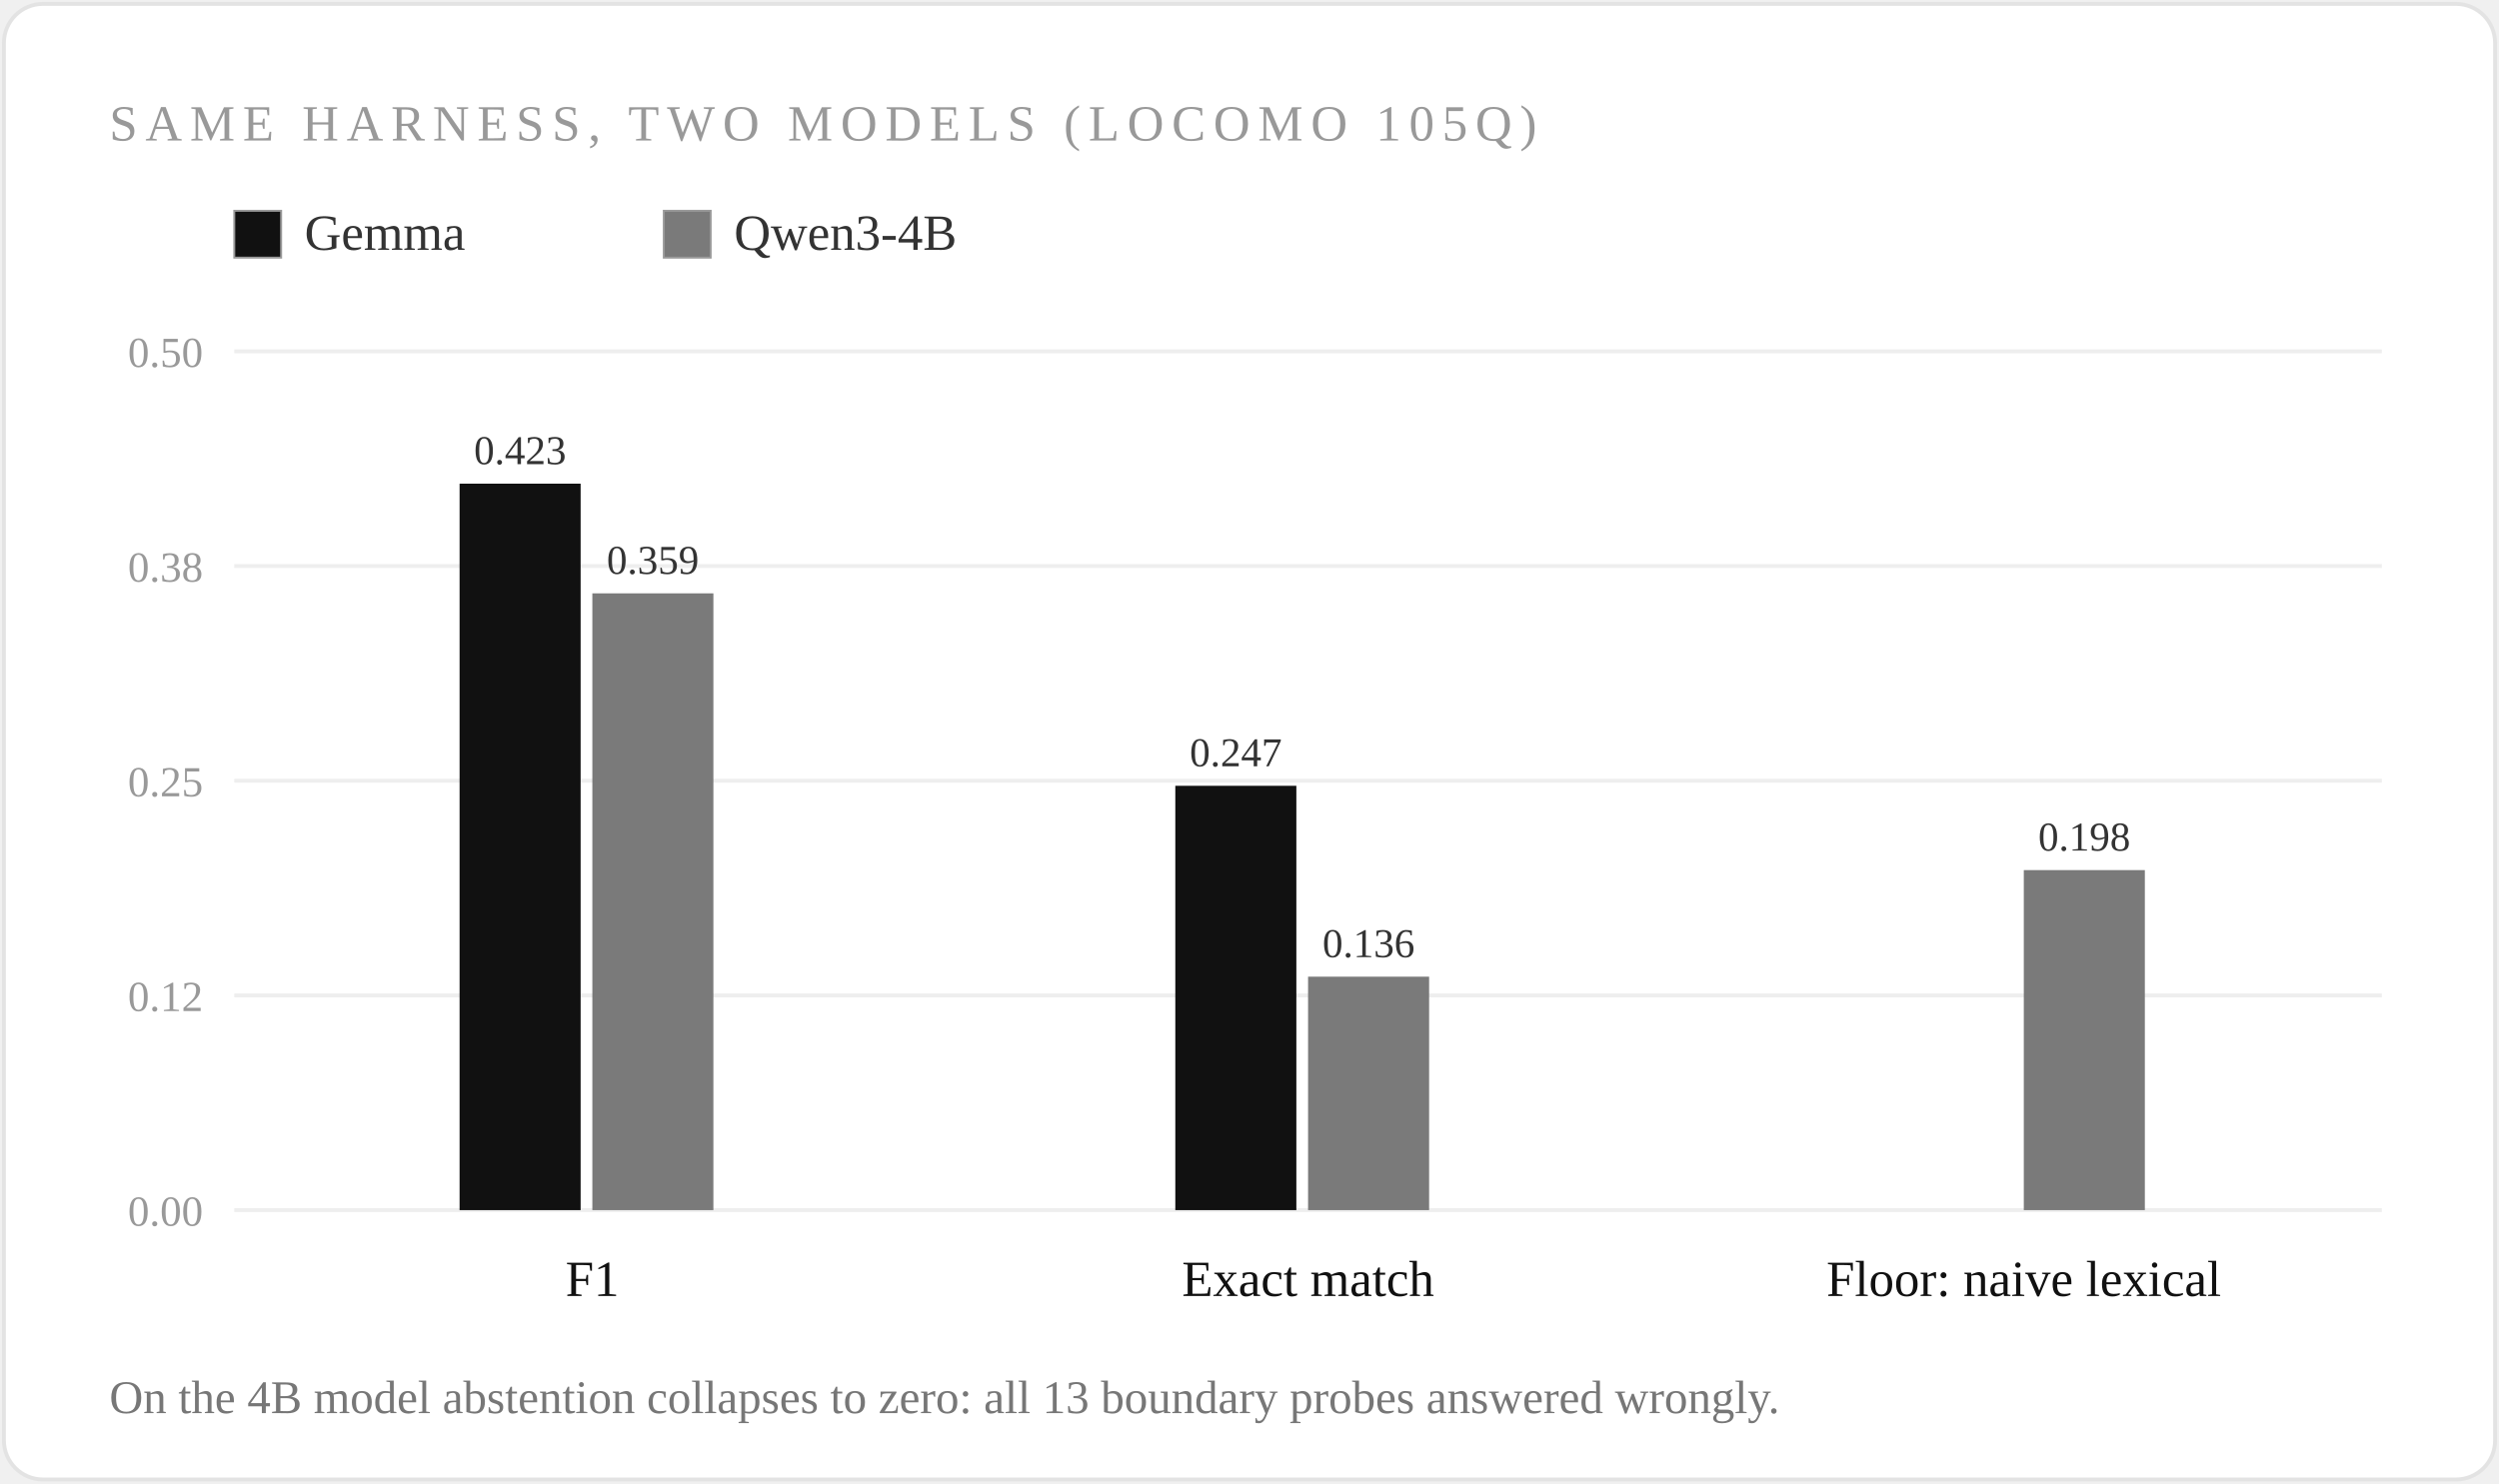
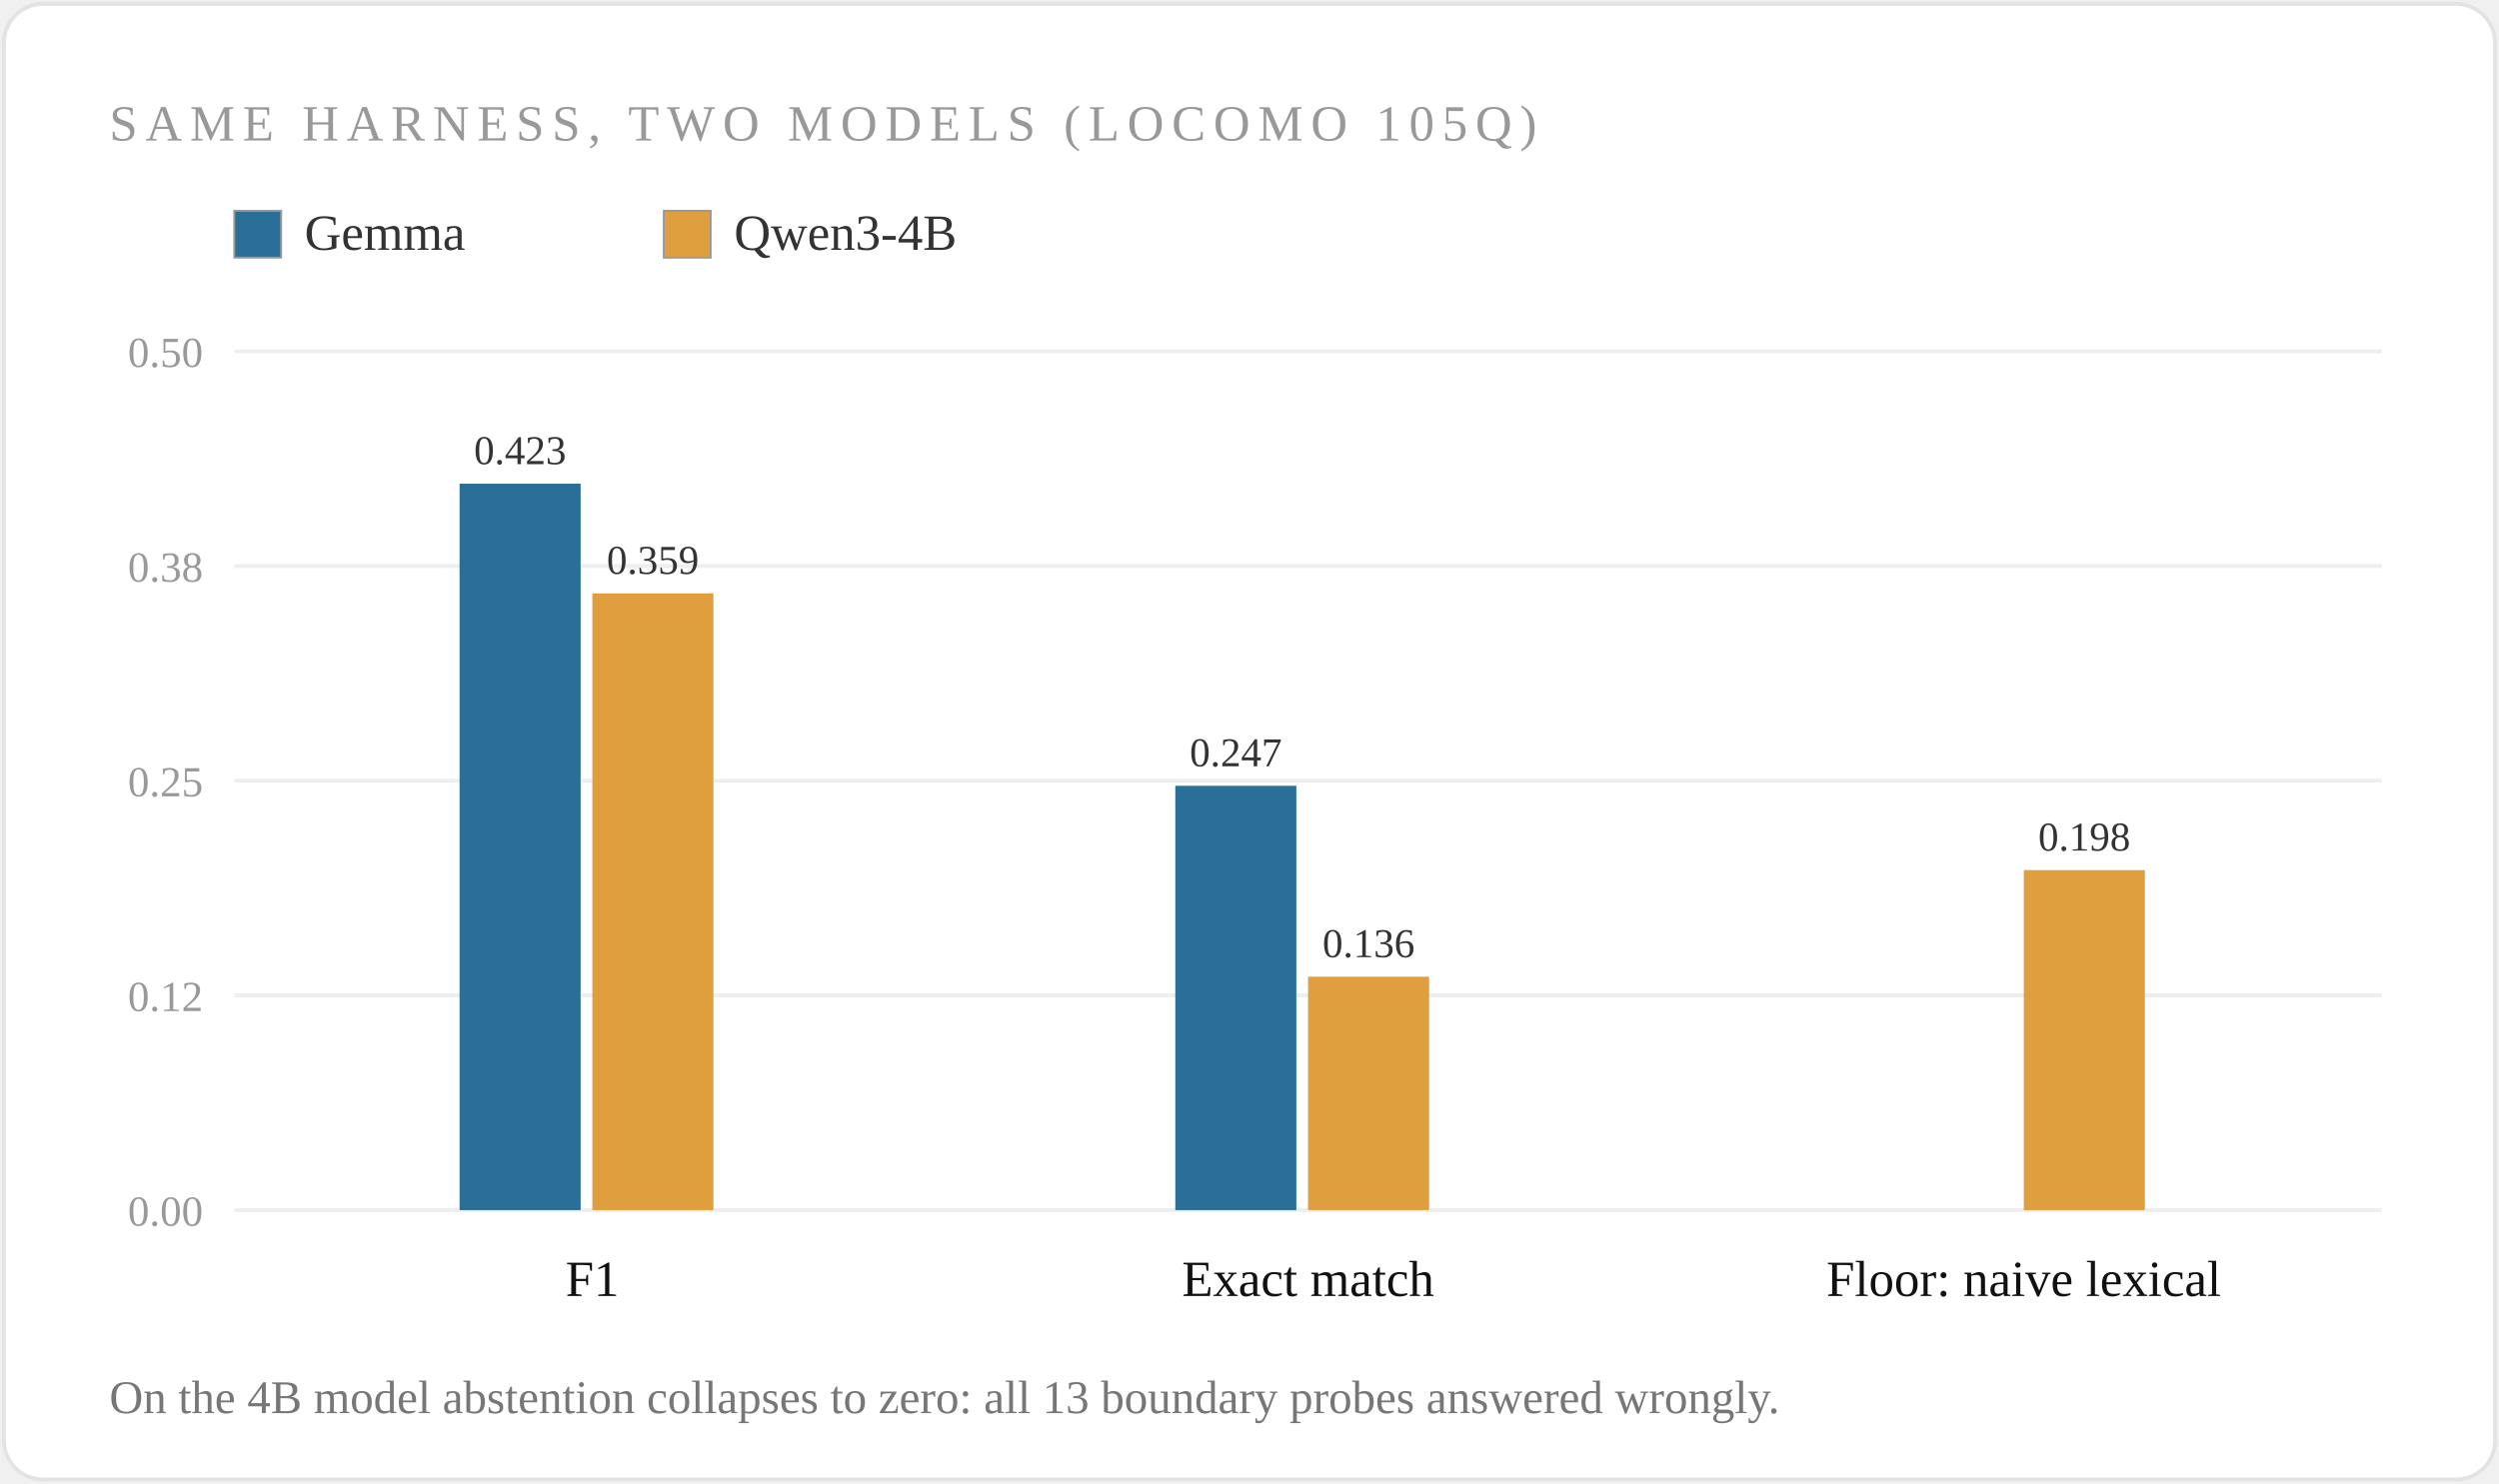
<svg xmlns="http://www.w3.org/2000/svg" width="640" height="380" viewBox="0 0 640 380" fill="none" role="img" aria-label="gmem on Gemma versus Qwen3-4B">
  <rect x="1" y="1" width="638" height="378" rx="10" fill="#fff" stroke="#e3e3e3" />
  <text x="28" y="36" font-family="Source Serif 4, Georgia, serif" font-size="13" letter-spacing="2" fill="#999">SAME HARNESS, TWO MODELS (LOCOMO 105Q)</text>
-   <rect x="60" y="54" width="12" height="12" fill="#111" stroke="#999" stroke-width=".5" />
+   <rect x="60" y="54" width="12" height="12" fill="#2a6f97" stroke="#999" stroke-width=".5" />
  <text x="78" y="64" font-family="Source Serif 4, Georgia, serif" font-size="13" fill="#333">Gemma</text>
-   <rect x="170" y="54" width="12" height="12" fill="#7a7a7a" stroke="#999" stroke-width=".5" />
+   <rect x="170" y="54" width="12" height="12" fill="#e09f3e" stroke="#999" stroke-width=".5" />
  <text x="188" y="64" font-family="Source Serif 4, Georgia, serif" font-size="13" fill="#333">Qwen3-4B</text>
  <line x1="60" y1="310.0" x2="610" y2="310.0" stroke="#eee" />
  <text x="52" y="314.0" text-anchor="end" font-family="Source Serif 4, Georgia, serif" font-size="11" fill="#999">0.00</text>
  <line x1="60" y1="255.0" x2="610" y2="255.0" stroke="#eee" />
  <text x="52" y="259.0" text-anchor="end" font-family="Source Serif 4, Georgia, serif" font-size="11" fill="#999">0.12</text>
  <line x1="60" y1="200.0" x2="610" y2="200.0" stroke="#eee" />
  <text x="52" y="204.0" text-anchor="end" font-family="Source Serif 4, Georgia, serif" font-size="11" fill="#999">0.25</text>
  <line x1="60" y1="145.0" x2="610" y2="145.0" stroke="#eee" />
  <text x="52" y="149.0" text-anchor="end" font-family="Source Serif 4, Georgia, serif" font-size="11" fill="#999">0.38</text>
  <line x1="60" y1="90.0" x2="610" y2="90.0" stroke="#eee" />
  <text x="52" y="94.0" text-anchor="end" font-family="Source Serif 4, Georgia, serif" font-size="11" fill="#999">0.50</text>
-   <rect x="117.7" y="123.9" width="31.0" height="186.1" fill="#111" />
+   <rect x="117.7" y="123.9" width="31.0" height="186.1" fill="#2a6f97" />
  <text x="133.2" y="118.9" text-anchor="middle" font-family="Source Serif 4, Georgia, serif" font-size="10.5" fill="#333">0.423</text>
-   <rect x="151.7" y="152.0" width="31.0" height="158.0" fill="#7a7a7a" />
+   <rect x="151.7" y="152.0" width="31.0" height="158.0" fill="#e09f3e" />
  <text x="167.2" y="147.0" text-anchor="middle" font-family="Source Serif 4, Georgia, serif" font-size="10.5" fill="#333">0.359</text>
  <text x="151.7" y="332" text-anchor="middle" font-family="Source Serif 4, Georgia, serif" font-size="13" fill="#111">F1</text>
-   <rect x="301.0" y="201.3" width="31.0" height="108.7" fill="#111" />
+   <rect x="301.0" y="201.3" width="31.0" height="108.7" fill="#2a6f97" />
  <text x="316.5" y="196.3" text-anchor="middle" font-family="Source Serif 4, Georgia, serif" font-size="10.5" fill="#333">0.247</text>
-   <rect x="335.0" y="250.2" width="31.0" height="59.8" fill="#7a7a7a" />
+   <rect x="335.0" y="250.2" width="31.0" height="59.8" fill="#e09f3e" />
  <text x="350.5" y="245.2" text-anchor="middle" font-family="Source Serif 4, Georgia, serif" font-size="10.5" fill="#333">0.136</text>
  <text x="335.0" y="332" text-anchor="middle" font-family="Source Serif 4, Georgia, serif" font-size="13" fill="#111">Exact match</text>
-   <rect x="518.3" y="222.9" width="31.0" height="87.1" fill="#7a7a7a" />
+   <rect x="518.3" y="222.9" width="31.0" height="87.1" fill="#e09f3e" />
  <text x="533.8" y="217.9" text-anchor="middle" font-family="Source Serif 4, Georgia, serif" font-size="10.5" fill="#333">0.198</text>
  <text x="518.3" y="332" text-anchor="middle" font-family="Source Serif 4, Georgia, serif" font-size="13" fill="#111">Floor: naive lexical</text>
  <text x="28" y="362" font-family="Source Serif 4, Georgia, serif" font-size="12" fill="#777">On the 4B model abstention collapses to zero: all 13 boundary probes answered wrongly.</text>
</svg>
